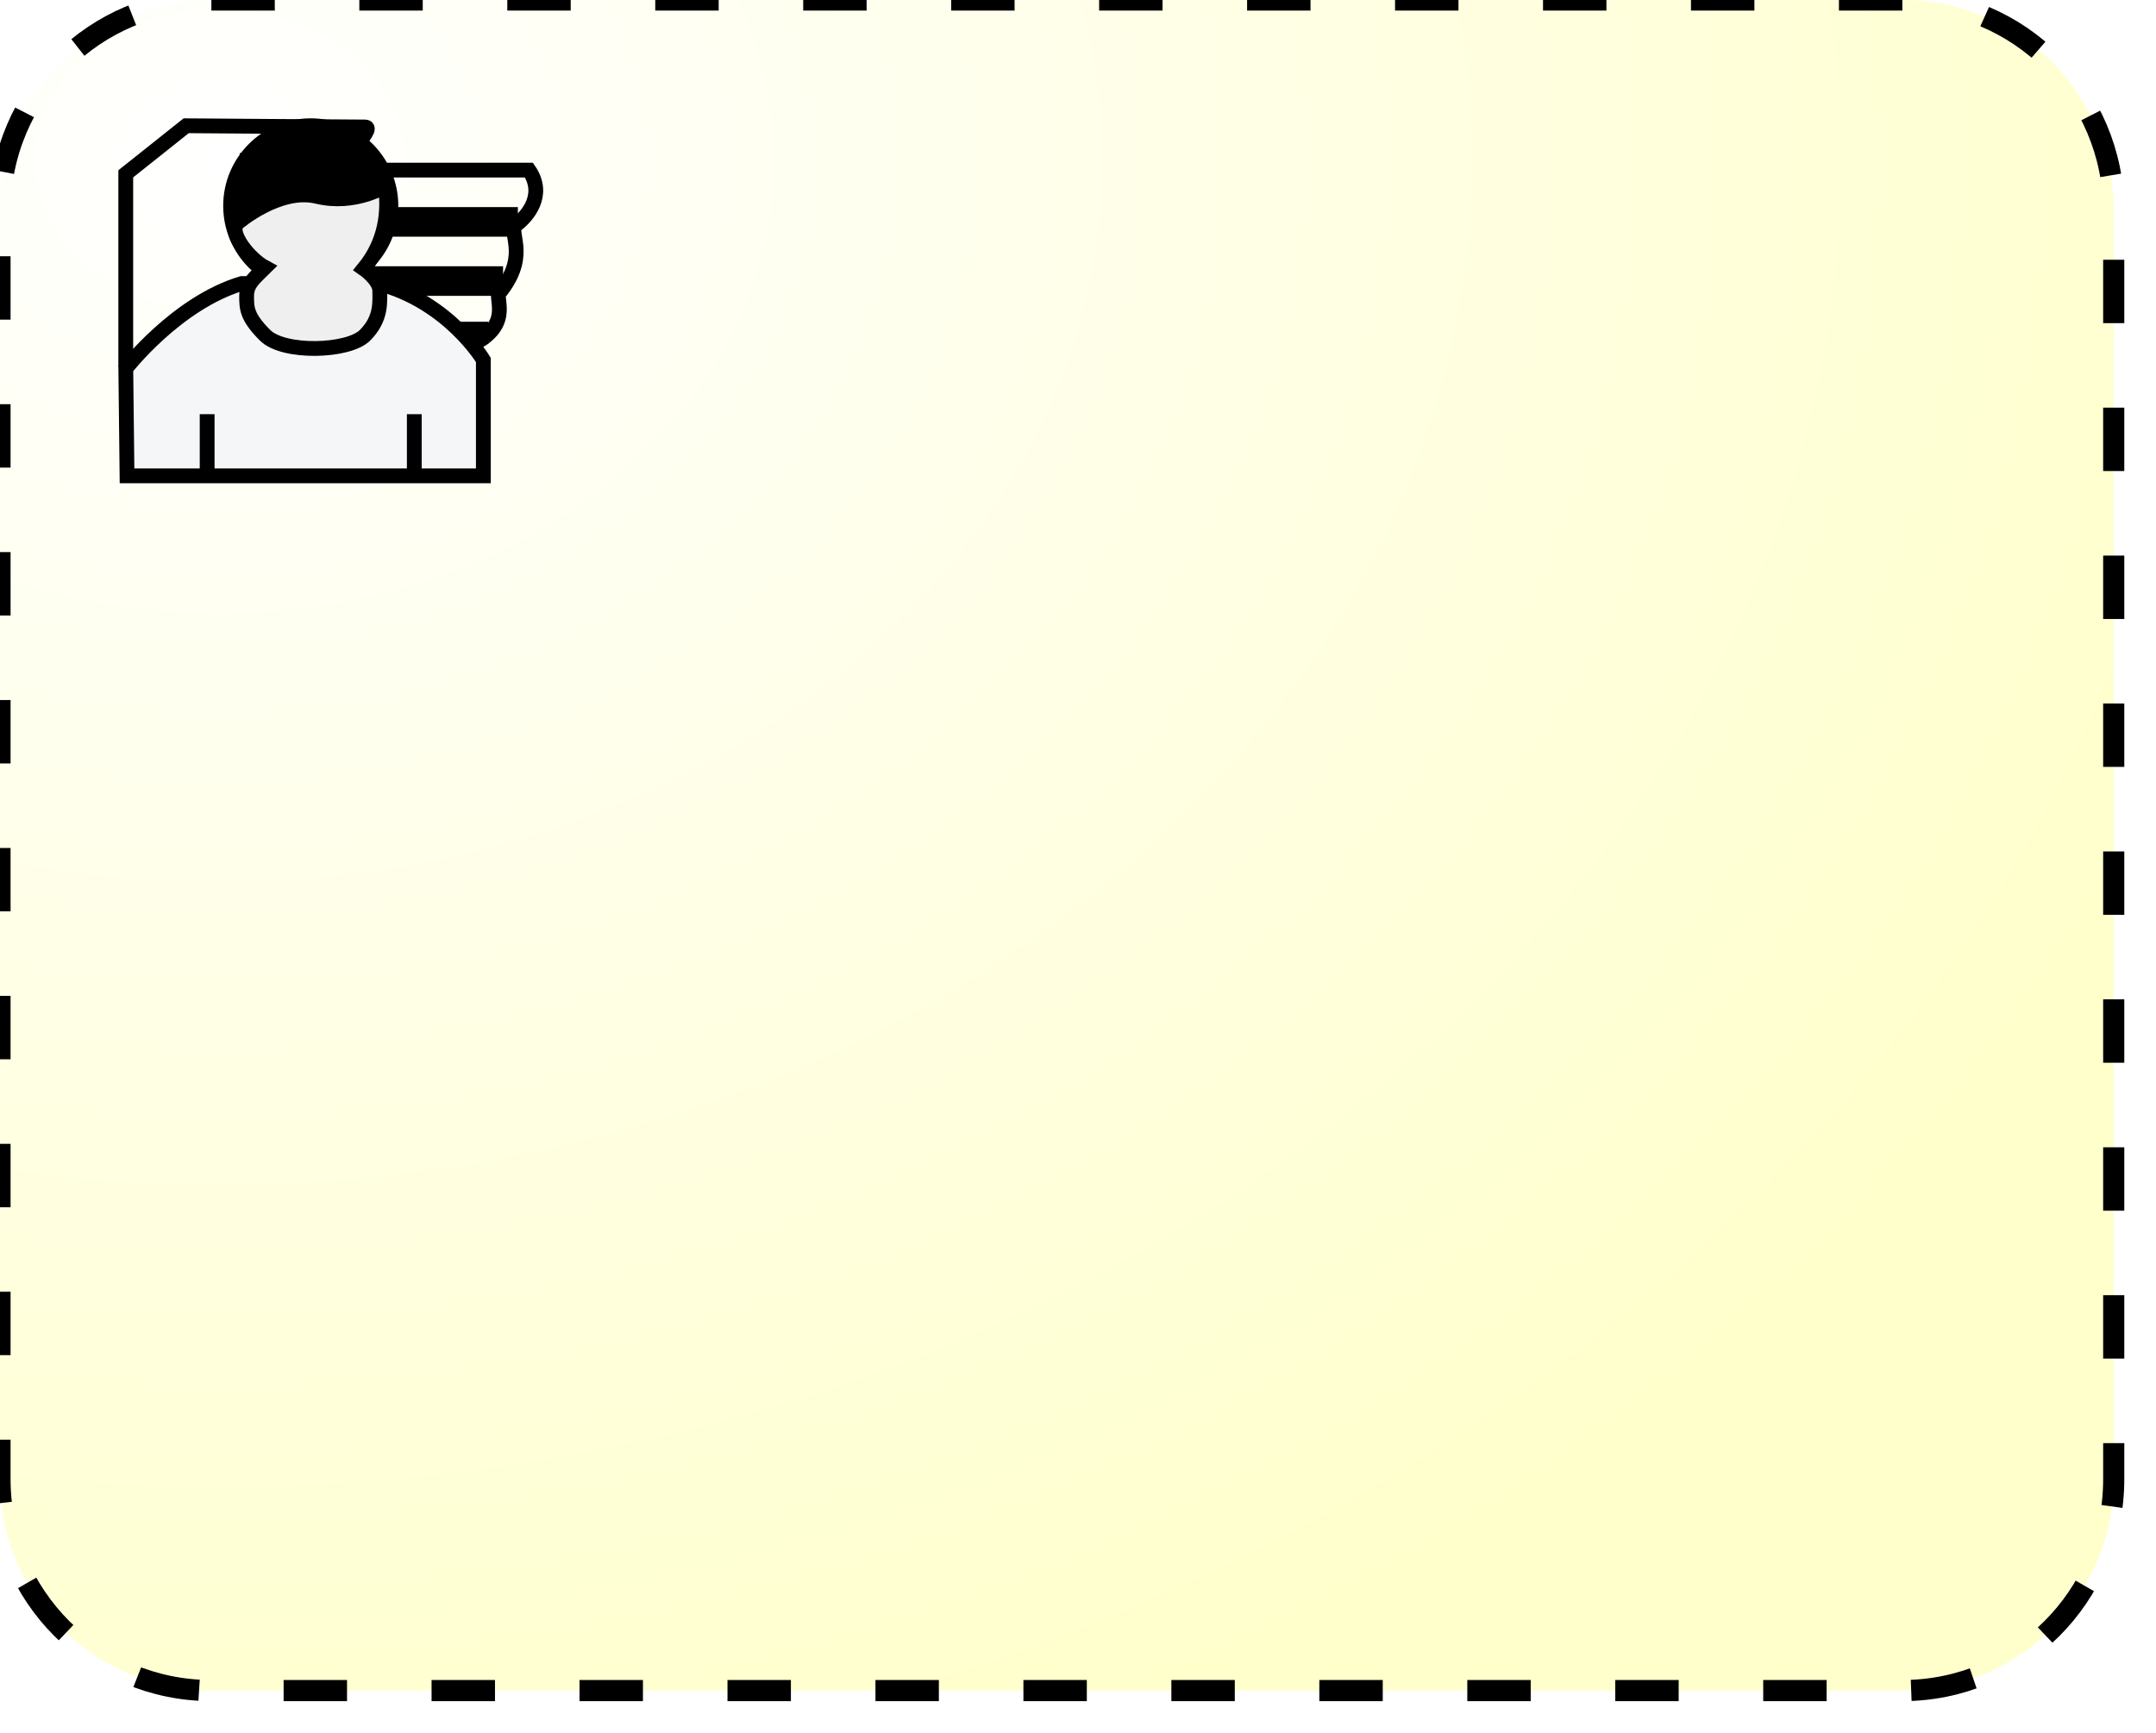
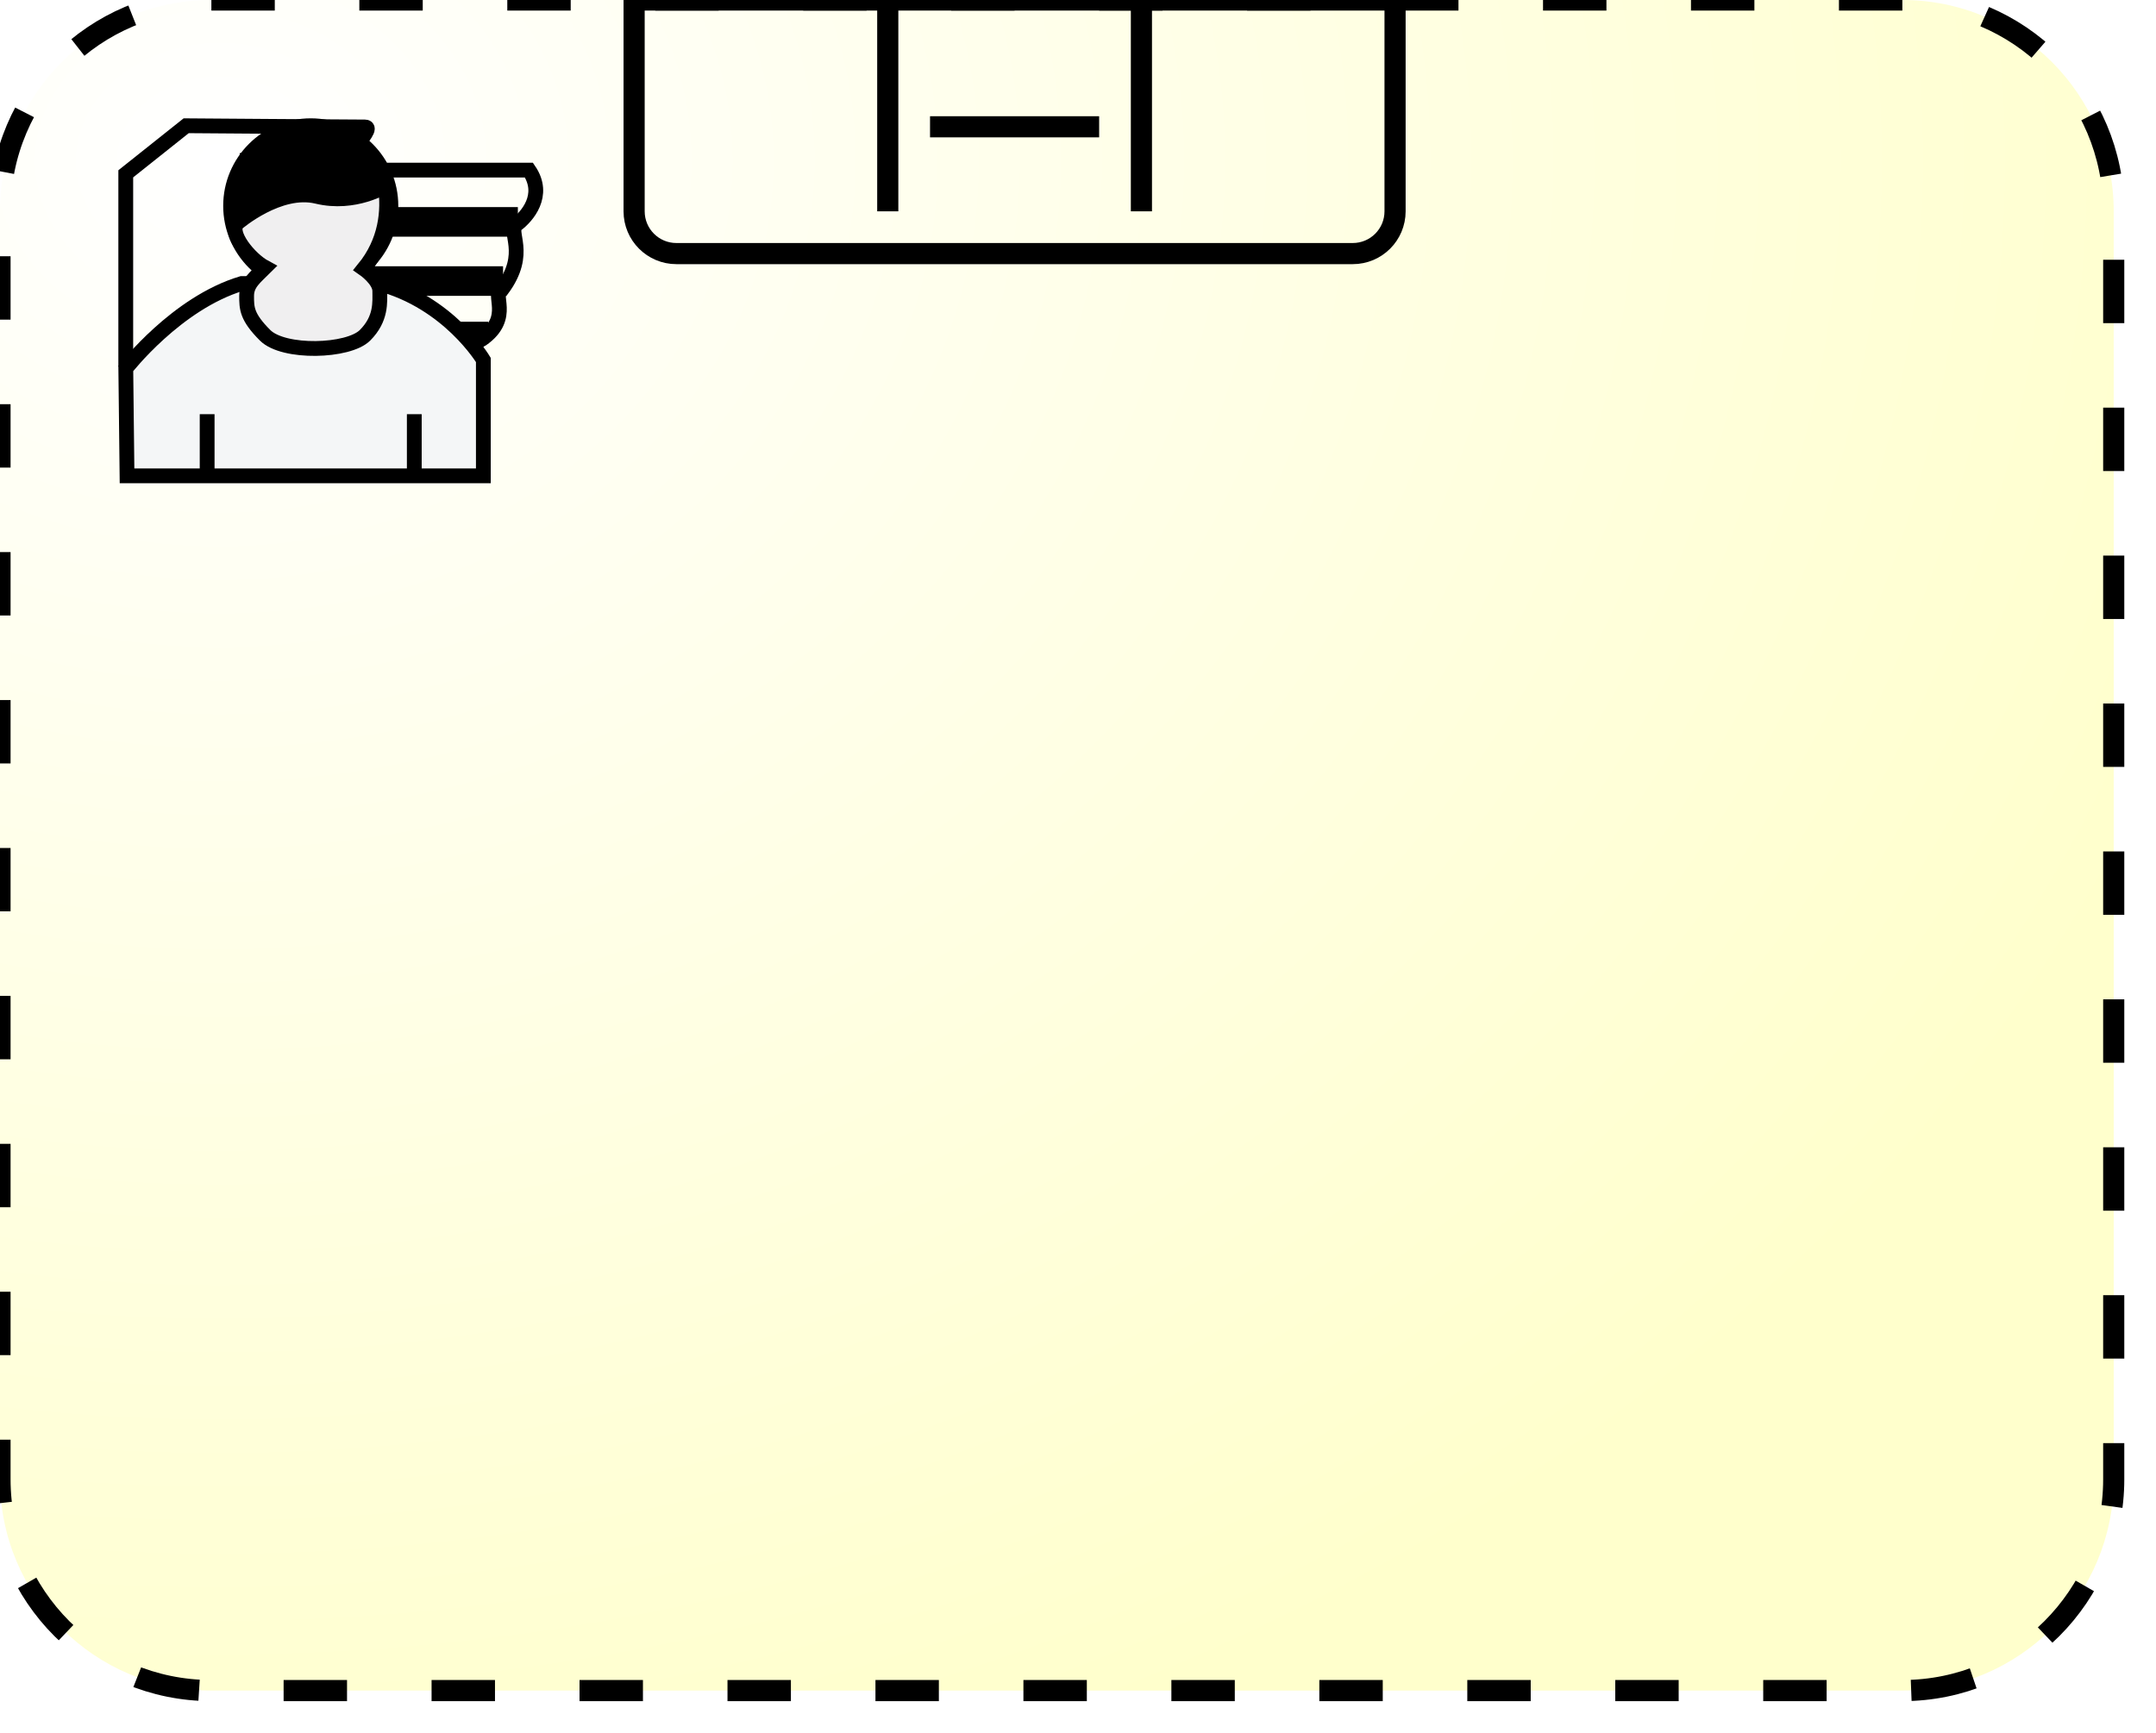
<svg xmlns="http://www.w3.org/2000/svg" xmlns:ns1="http://www.b3mn.org/oryx" width="102" height="82" version="1.0">
  <defs />
  <ns1:magnets>
    <ns1:magnet ns1:cx="1" ns1:cy="20" ns1:anchors="left" />
    <ns1:magnet ns1:cx="1" ns1:cy="40" ns1:anchors="left" />
    <ns1:magnet ns1:cx="1" ns1:cy="60" ns1:anchors="left" />
    <ns1:magnet ns1:cx="25" ns1:cy="79" ns1:anchors="bottom" />
    <ns1:magnet ns1:cx="50" ns1:cy="79" ns1:anchors="bottom" />
    <ns1:magnet ns1:cx="75" ns1:cy="79" ns1:anchors="bottom" />
    <ns1:magnet ns1:cx="99" ns1:cy="20" ns1:anchors="right" />
    <ns1:magnet ns1:cx="99" ns1:cy="40" ns1:anchors="right" />
    <ns1:magnet ns1:cx="99" ns1:cy="60" ns1:anchors="right" />
    <ns1:magnet ns1:cx="25" ns1:cy="1" ns1:anchors="top" />
    <ns1:magnet ns1:cx="50" ns1:cy="1" ns1:anchors="top" />
    <ns1:magnet ns1:cx="75" ns1:cy="1" ns1:anchors="top" />
    <ns1:magnet ns1:cx="50" ns1:cy="40" ns1:default="yes" />
  </ns1:magnets>
  <g pointer-events="fill" ns1:minimumSize="80 40">
    <defs>
      <radialGradient id="background" cx="10%" cy="10%" r="100%" fx="10%" fy="10%">
        <stop offset="0%" stop-color="#ffffff" stop-opacity="1" />
        <stop id="fill_el" offset="100%" stop-color="#ffffcc" stop-opacity="1" />
      </radialGradient>
      <radialGradient id="borderbackground" cx="10%" cy="10%" r="100%" fx="10%" fy="10%">
        <stop offset="0%" stop-color="#ffffff" stop-opacity="1" />
        <stop id="fill_border" offset="100%" stop-color="#ffffff" stop-opacity="1" />
      </radialGradient>
    </defs>
    <rect id="text_frame" ns1:anchors="bottom top right left" x="1" y="1" width="94" height="79" rx="10" ry="10" stroke="none" stroke-width="0" fill="none" />
    <rect id="bg_frame" ns1:resize="vertical horizontal" x="0" y="0" width="100" height="80" rx="10" ry="10" stroke="black" stroke-width="1" fill="url(#background) #ffffcc" stroke-dasharray="3,4" />
    <g id="nonBlocking" transform="scale(0.7,0.7) translate(8,8)">
      <path ns1:anchors="top left" id="frame" style="opacity:1;fill:none;fill-opacity:1;stroke-width:1" d="M0.5,3.751l4.083-3.25c0,0,11.166,0.083,12.083,0.083s-2.417,2.917-1.5,2.917     s11.667,0,12.584,0c1.166,1.708-0.168,3.167-0.834,3.667s0.875,1.917-1,4.417c-0.75,0.25,0.75,1.875-1.333,3.333     c-1.167,0.583,0.583,1.542-1.25,2.833c-1.167,0-20.833,0.083-20.833,0.083l-2-1.333V3.751z" stroke="black" />
      <path id="frame2" ns1:anchors="top left" style="opacity:1;fill:none;stroke-width:2" d="M 13.5 7 L 27 7" stroke="black" />
      <path id="frame3" ns1:anchors="top left" style="opacity:1;fill:none;stroke-width:2" d="M 13.5 11 L 26 11" stroke="black" />
      <path id="frame4" ns1:anchors="top left" style="opacity:1;fill:none;stroke-width:1.5" d="M 14 14.5 L 25 14.5" stroke="black" />
      <path id="frame5" ns1:anchors="top left" style="opacity:1;fill:none;stroke-width:1.5" d="M 8.2 3.1 L 15 3.1" stroke="black" />
    </g>
    <g id="blocking" transform="scale(0.7,0.7) translate(8,8)">
      <path id="frame15" ns1:anchors="top left" style="opacity:1;fill:#F4F6F7" stroke="black" d="M0.585,24.167h24.083v-7.833c0,0-2.333-3.917-7.083-5.167h-9.25    c-4.417,1.333-7.833,5.75-7.833,5.75L0.585,24.167z" />
      <path id="frame16" ns1:anchors="top left" style="opacity:1;fill:none" d="M 6 20 L 6 24" stroke="black" />
      <path id="frame17" ns1:anchors="top left" style="opacity:1;fill:none" d="M 20 20 L 20 24" stroke="black" />
      <circle id="frame18" ns1:anchors="top left" fill="black" cx="13.002" cy="5.916" r="5.417" stroke="black" />
      <path id="frame19" ns1:anchors="top left" style="opacity:1;fill:#F0EFF0;" stroke="black" d="M8.043,7.083c0,0,2.814-2.426,5.376-1.807s4.624-0.693,4.624-0.693    c0.25,1.688,0.042,3.75-1.458,5.584c0,0,1.083,0.75,1.083,1.5s0.125,1.875-1,3s-5.5,1.25-6.75,0S8.668,12.834,8.668,12    s0.583-1.25,1.25-1.917C8.835,9.5,7.419,7.708,8.043,7.083z" />
    </g>
    <text font-size="12" id="text_name" x="50" y="40" ns1:align="middle center" ns1:fittoelem="text_frame" stroke="black">
		</text>
-     <text ns1:anchors="bottom" font-size="12" id="requiredText" x="42" y="90" stroke="black" display="none">!
- 		</text>
-     <text ns1:anchors="bottom" font-size="12" id="repetitionText" x="47" y="90" stroke="black" display="none">#
- 		</text>
-     <g id="manualActivation">
-       <path id="manualActivationPath" ns1:anchors="bottom" style="opacity:1;fill:#F0EFF0;" stroke="black" d="M 52,68 L 60,73 L 52,78 z" display="none" />
+     <g transform="translate(0,146)">
+       <path id="manual_activation_path" ns1:anchors="bottom" style="opacity:1;fill:#F0EFF0;" stroke="black" d="M 0,1 L 9,6 L 0,11 z" display="none" />
+       <text id="required_text" ns1:anchors="bottom" font-size="12" x="1" y="22" stroke="black" display="none">!
+ 			</text>
+       <text id="repetition_text" ns1:anchors="bottom" font-size="12" x="1" y="22" stroke="black" display="none">#
+ 			</text>
+     </g>
+     <g transform="translate(30,-12)">
+       <rect id="planning_table_button" ns1:anchors="top left" x="0" y="0" width="36" height="24" stroke="black" stroke-width="1" fill="none" rx="2" ry="2" style="opacity:1;" />
+       <path id="planning_table_vertical1" ns1:anchors="top left" style="opacity:1;fill:#F0EFF0;" stroke="black" d="M 12,1 L 12,22 z" />
+       <path id="planning_table_vertical2" ns1:anchors="top left" style="opacity:1;fill:#F0EFF0;" stroke="black" d="M 24,1 L 24,22 z" />
+       <path id="planning_table_horizontal" ns1:anchors="top left" style="opacity:1;fill:#F0EFF0;" stroke="black" d="M 0,12 L 36,12 z" />
+       <path id="planning_table_vertical" ns1:anchors="top left" style="opacity:1;fill:#F0EFF0;" stroke="black" d="M 18,14 L 18, 22 z" display="none" />
+       <path id="planning_table_horizontal" ns1:anchors="top left" style="opacity:1;fill:#F0EFF0;" stroke="black" d="M 14,18 L 22,18 z" />
    </g>
  </g>
</svg>
